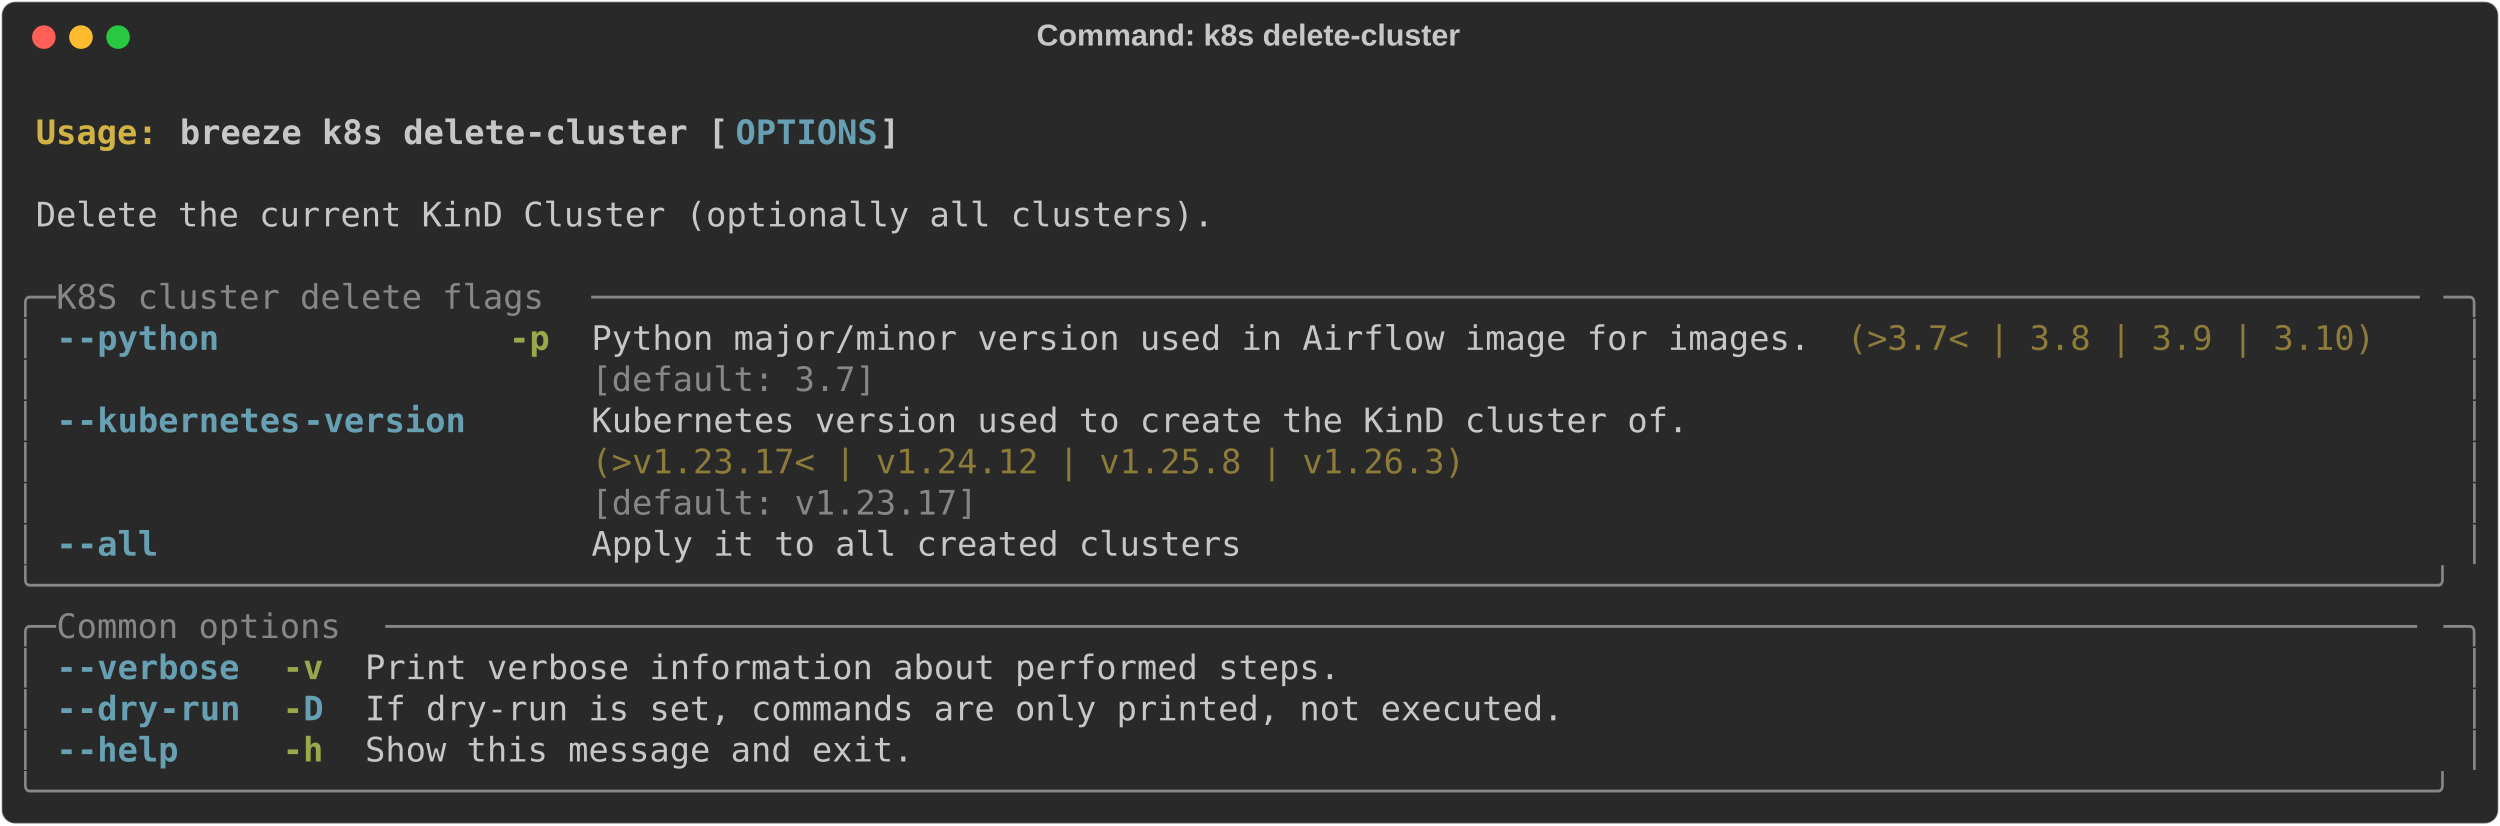
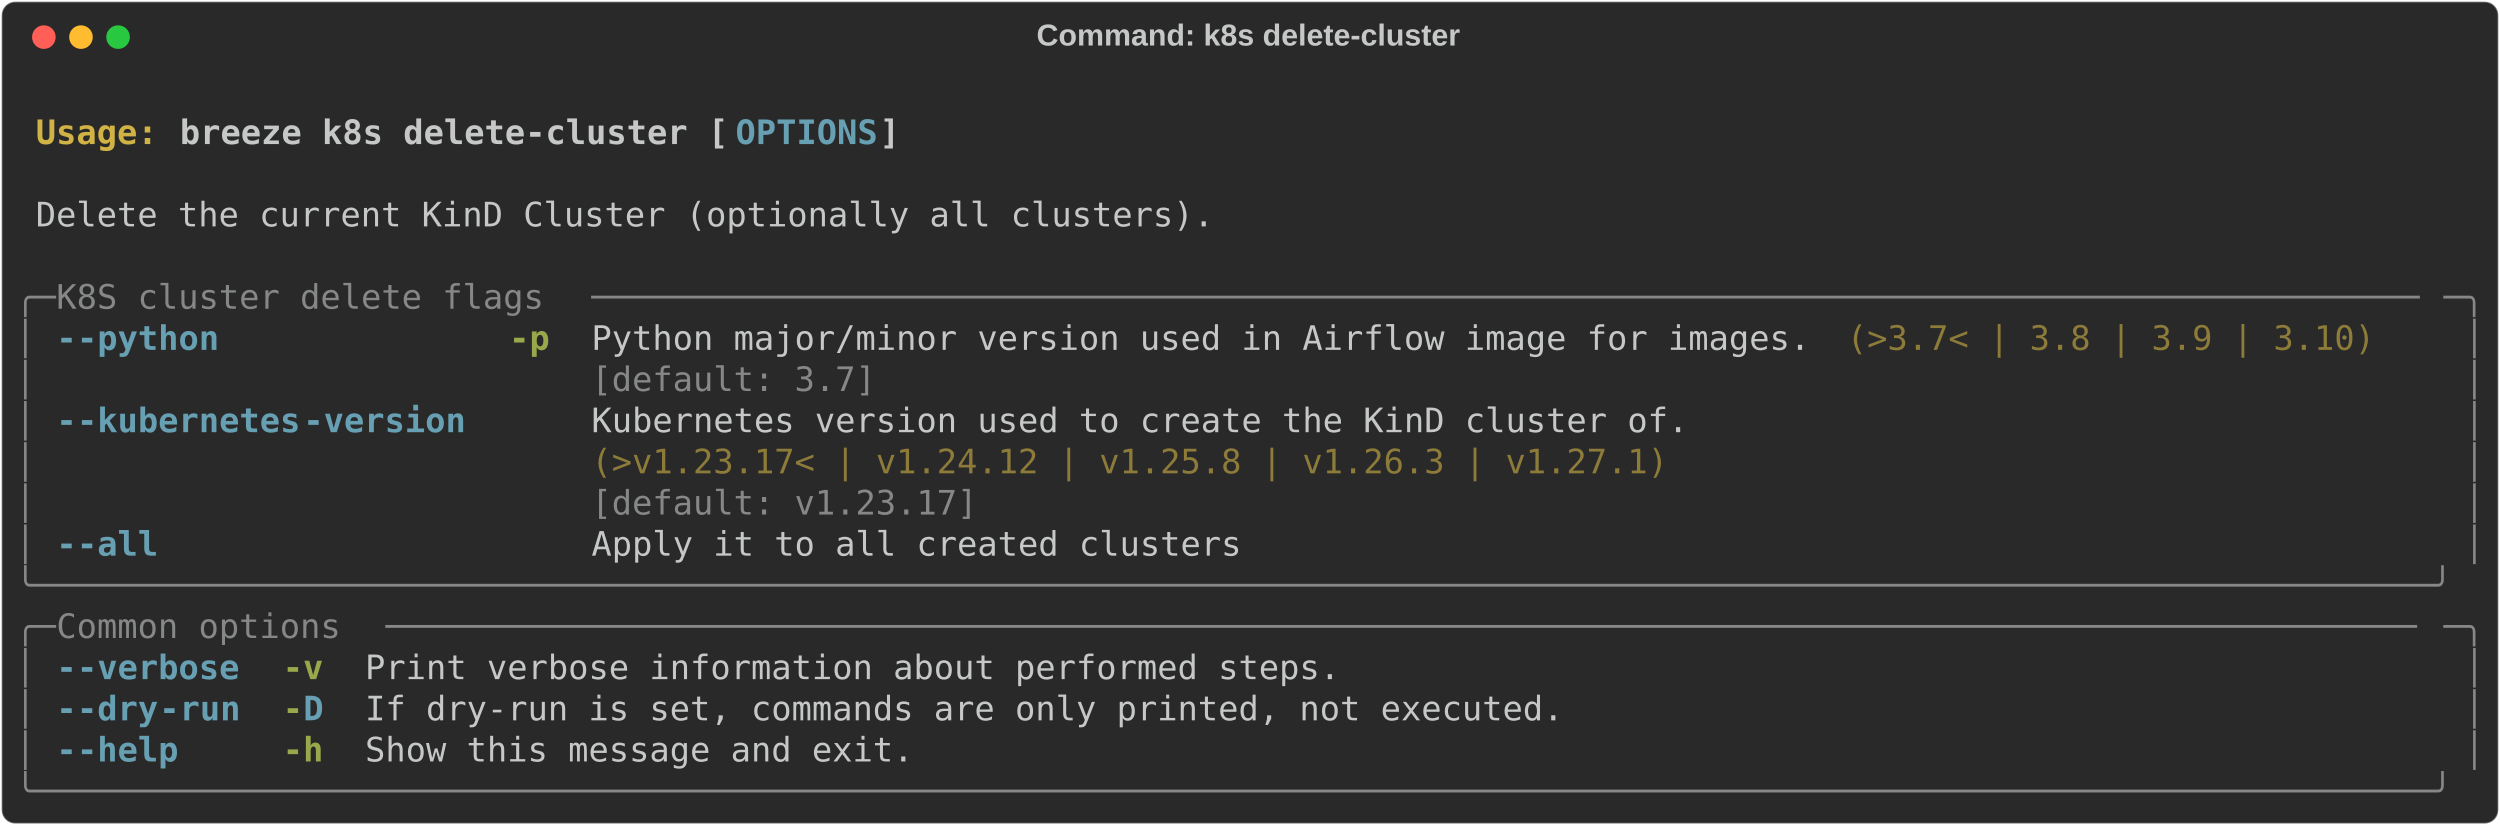
<svg xmlns="http://www.w3.org/2000/svg" class="rich-terminal" viewBox="0 0 1482 489.2">
  <style>

    @font-face {
        font-family: "Fira Code";
        src: local("FiraCode-Regular"),
                url("https://cdnjs.cloudflare.com/ajax/libs/firacode/6.2.0/woff2/FiraCode-Regular.woff2") format("woff2"),
                url("https://cdnjs.cloudflare.com/ajax/libs/firacode/6.2.0/woff/FiraCode-Regular.woff") format("woff");
        font-style: normal;
        font-weight: 400;
    }
    @font-face {
        font-family: "Fira Code";
        src: local("FiraCode-Bold"),
                url("https://cdnjs.cloudflare.com/ajax/libs/firacode/6.2.0/woff2/FiraCode-Bold.woff2") format("woff2"),
                url("https://cdnjs.cloudflare.com/ajax/libs/firacode/6.2.0/woff/FiraCode-Bold.woff") format("woff");
        font-style: bold;
        font-weight: 700;
    }

    .breeze-k8s-delete-cluster-matrix {
        font-family: Fira Code, monospace;
        font-size: 20px;
        line-height: 24.4px;
        font-variant-east-asian: full-width;
    }

    .breeze-k8s-delete-cluster-title {
        font-size: 18px;
        font-weight: bold;
        font-family: arial;
    }

    .breeze-k8s-delete-cluster-r1 { fill: #c5c8c6;font-weight: bold }
.breeze-k8s-delete-cluster-r2 { fill: #c5c8c6 }
.breeze-k8s-delete-cluster-r3 { fill: #d0b344;font-weight: bold }
.breeze-k8s-delete-cluster-r4 { fill: #68a0b3;font-weight: bold }
.breeze-k8s-delete-cluster-r5 { fill: #868887 }
.breeze-k8s-delete-cluster-r6 { fill: #98a84b;font-weight: bold }
.breeze-k8s-delete-cluster-r7 { fill: #8d7b39 }
    </style>
  <defs>
    <clipPath id="breeze-k8s-delete-cluster-clip-terminal">
      <rect x="0" y="0" width="1463.0" height="438.2" />
    </clipPath>
    <clipPath id="breeze-k8s-delete-cluster-line-0">
      <rect x="0" y="1.5" width="1464" height="24.65" />
    </clipPath>
    <clipPath id="breeze-k8s-delete-cluster-line-1">
      <rect x="0" y="25.9" width="1464" height="24.65" />
    </clipPath>
    <clipPath id="breeze-k8s-delete-cluster-line-2">
      <rect x="0" y="50.3" width="1464" height="24.65" />
    </clipPath>
    <clipPath id="breeze-k8s-delete-cluster-line-3">
      <rect x="0" y="74.7" width="1464" height="24.65" />
    </clipPath>
    <clipPath id="breeze-k8s-delete-cluster-line-4">
      <rect x="0" y="99.1" width="1464" height="24.65" />
    </clipPath>
    <clipPath id="breeze-k8s-delete-cluster-line-5">
      <rect x="0" y="123.5" width="1464" height="24.65" />
    </clipPath>
    <clipPath id="breeze-k8s-delete-cluster-line-6">
      <rect x="0" y="147.9" width="1464" height="24.65" />
    </clipPath>
    <clipPath id="breeze-k8s-delete-cluster-line-7">
      <rect x="0" y="172.3" width="1464" height="24.65" />
    </clipPath>
    <clipPath id="breeze-k8s-delete-cluster-line-8">
      <rect x="0" y="196.7" width="1464" height="24.65" />
    </clipPath>
    <clipPath id="breeze-k8s-delete-cluster-line-9">
      <rect x="0" y="221.1" width="1464" height="24.65" />
    </clipPath>
    <clipPath id="breeze-k8s-delete-cluster-line-10">
      <rect x="0" y="245.5" width="1464" height="24.65" />
    </clipPath>
    <clipPath id="breeze-k8s-delete-cluster-line-11">
      <rect x="0" y="269.9" width="1464" height="24.65" />
    </clipPath>
    <clipPath id="breeze-k8s-delete-cluster-line-12">
      <rect x="0" y="294.3" width="1464" height="24.65" />
    </clipPath>
    <clipPath id="breeze-k8s-delete-cluster-line-13">
      <rect x="0" y="318.7" width="1464" height="24.65" />
    </clipPath>
    <clipPath id="breeze-k8s-delete-cluster-line-14">
      <rect x="0" y="343.1" width="1464" height="24.65" />
    </clipPath>
    <clipPath id="breeze-k8s-delete-cluster-line-15">
      <rect x="0" y="367.5" width="1464" height="24.65" />
    </clipPath>
    <clipPath id="breeze-k8s-delete-cluster-line-16">
      <rect x="0" y="391.9" width="1464" height="24.65" />
    </clipPath>
  </defs>
  <rect fill="#292929" stroke="rgba(255,255,255,0.35)" stroke-width="1" x="1" y="1" width="1480" height="487.2" rx="8" />
  <text class="breeze-k8s-delete-cluster-title" fill="#c5c8c6" text-anchor="middle" x="740" y="27">Command: k8s delete-cluster</text>
  <g transform="translate(26,22)">
    <circle cx="0" cy="0" r="7" fill="#ff5f57" />
    <circle cx="22" cy="0" r="7" fill="#febc2e" />
    <circle cx="44" cy="0" r="7" fill="#28c840" />
  </g>
  <g transform="translate(9, 41)" clip-path="url(#breeze-k8s-delete-cluster-clip-terminal)">
    <g class="breeze-k8s-delete-cluster-matrix">
      <text class="breeze-k8s-delete-cluster-r2" x="1464" y="20" textLength="12.2" clip-path="url(#breeze-k8s-delete-cluster-line-0)">
</text>
      <text class="breeze-k8s-delete-cluster-r3" x="12.2" y="44.4" textLength="85.4" clip-path="url(#breeze-k8s-delete-cluster-line-1)">Usage: </text>
      <text class="breeze-k8s-delete-cluster-r1" x="97.6" y="44.4" textLength="329.4" clip-path="url(#breeze-k8s-delete-cluster-line-1)">breeze k8s delete-cluster [</text>
      <text class="breeze-k8s-delete-cluster-r4" x="427" y="44.4" textLength="85.4" clip-path="url(#breeze-k8s-delete-cluster-line-1)">OPTIONS</text>
      <text class="breeze-k8s-delete-cluster-r1" x="512.4" y="44.4" textLength="12.2" clip-path="url(#breeze-k8s-delete-cluster-line-1)">]</text>
      <text class="breeze-k8s-delete-cluster-r2" x="1464" y="44.4" textLength="12.2" clip-path="url(#breeze-k8s-delete-cluster-line-1)">
</text>
      <text class="breeze-k8s-delete-cluster-r2" x="1464" y="68.8" textLength="12.2" clip-path="url(#breeze-k8s-delete-cluster-line-2)">
</text>
      <text class="breeze-k8s-delete-cluster-r2" x="12.2" y="93.2" textLength="707.6" clip-path="url(#breeze-k8s-delete-cluster-line-3)">Delete the current KinD Cluster (optionally all clusters).</text>
      <text class="breeze-k8s-delete-cluster-r2" x="1464" y="93.2" textLength="12.2" clip-path="url(#breeze-k8s-delete-cluster-line-3)">
</text>
      <text class="breeze-k8s-delete-cluster-r2" x="1464" y="117.6" textLength="12.2" clip-path="url(#breeze-k8s-delete-cluster-line-4)">
</text>
      <text class="breeze-k8s-delete-cluster-r5" x="0" y="142" textLength="24.4" clip-path="url(#breeze-k8s-delete-cluster-line-5)">╭─</text>
      <text class="breeze-k8s-delete-cluster-r5" x="24.4" y="142" textLength="317.2" clip-path="url(#breeze-k8s-delete-cluster-line-5)"> K8S cluster delete flags </text>
      <text class="breeze-k8s-delete-cluster-r5" x="341.6" y="142" textLength="1098" clip-path="url(#breeze-k8s-delete-cluster-line-5)">──────────────────────────────────────────────────────────────────────────────────────────</text>
      <text class="breeze-k8s-delete-cluster-r5" x="1439.6" y="142" textLength="24.4" clip-path="url(#breeze-k8s-delete-cluster-line-5)">─╮</text>
      <text class="breeze-k8s-delete-cluster-r2" x="1464" y="142" textLength="12.2" clip-path="url(#breeze-k8s-delete-cluster-line-5)">
</text>
      <text class="breeze-k8s-delete-cluster-r5" x="0" y="166.4" textLength="12.2" clip-path="url(#breeze-k8s-delete-cluster-line-6)">│</text>
      <text class="breeze-k8s-delete-cluster-r4" x="24.4" y="166.4" textLength="12.2" clip-path="url(#breeze-k8s-delete-cluster-line-6)">-</text>
      <text class="breeze-k8s-delete-cluster-r4" x="36.6" y="166.4" textLength="85.4" clip-path="url(#breeze-k8s-delete-cluster-line-6)">-python</text>
      <text class="breeze-k8s-delete-cluster-r6" x="292.8" y="166.4" textLength="24.4" clip-path="url(#breeze-k8s-delete-cluster-line-6)">-p</text>
      <text class="breeze-k8s-delete-cluster-r2" x="341.6" y="166.4" textLength="732" clip-path="url(#breeze-k8s-delete-cluster-line-6)">Python major/minor version used in Airflow image for images.</text>
      <text class="breeze-k8s-delete-cluster-r7" x="1085.8" y="166.4" textLength="317.2" clip-path="url(#breeze-k8s-delete-cluster-line-6)">(&gt;3.7&lt; | 3.8 | 3.9 | 3.10)</text>
      <text class="breeze-k8s-delete-cluster-r5" x="1451.8" y="166.4" textLength="12.2" clip-path="url(#breeze-k8s-delete-cluster-line-6)">│</text>
      <text class="breeze-k8s-delete-cluster-r2" x="1464" y="166.4" textLength="12.2" clip-path="url(#breeze-k8s-delete-cluster-line-6)">
</text>
      <text class="breeze-k8s-delete-cluster-r5" x="0" y="190.8" textLength="12.2" clip-path="url(#breeze-k8s-delete-cluster-line-7)">│</text>
      <text class="breeze-k8s-delete-cluster-r5" x="341.6" y="190.8" textLength="732" clip-path="url(#breeze-k8s-delete-cluster-line-7)">[default: 3.7]                                              </text>
      <text class="breeze-k8s-delete-cluster-r5" x="1451.8" y="190.8" textLength="12.2" clip-path="url(#breeze-k8s-delete-cluster-line-7)">│</text>
      <text class="breeze-k8s-delete-cluster-r2" x="1464" y="190.8" textLength="12.2" clip-path="url(#breeze-k8s-delete-cluster-line-7)">
</text>
      <text class="breeze-k8s-delete-cluster-r5" x="0" y="215.2" textLength="12.2" clip-path="url(#breeze-k8s-delete-cluster-line-8)">│</text>
      <text class="breeze-k8s-delete-cluster-r4" x="24.4" y="215.2" textLength="12.2" clip-path="url(#breeze-k8s-delete-cluster-line-8)">-</text>
      <text class="breeze-k8s-delete-cluster-r4" x="36.6" y="215.2" textLength="134.2" clip-path="url(#breeze-k8s-delete-cluster-line-8)">-kubernetes</text>
      <text class="breeze-k8s-delete-cluster-r4" x="170.8" y="215.2" textLength="97.6" clip-path="url(#breeze-k8s-delete-cluster-line-8)">-version</text>
      <text class="breeze-k8s-delete-cluster-r2" x="341.6" y="215.2" textLength="658.8" clip-path="url(#breeze-k8s-delete-cluster-line-8)">Kubernetes version used to create the KinD cluster of.</text>
      <text class="breeze-k8s-delete-cluster-r5" x="1451.8" y="215.2" textLength="12.2" clip-path="url(#breeze-k8s-delete-cluster-line-8)">│</text>
      <text class="breeze-k8s-delete-cluster-r2" x="1464" y="215.2" textLength="12.2" clip-path="url(#breeze-k8s-delete-cluster-line-8)">
</text>
      <text class="breeze-k8s-delete-cluster-r5" x="0" y="239.6" textLength="12.2" clip-path="url(#breeze-k8s-delete-cluster-line-9)">│</text>
-       <text class="breeze-k8s-delete-cluster-r7" x="341.6" y="239.6" textLength="658.8" clip-path="url(#breeze-k8s-delete-cluster-line-9)">(&gt;v1.23.17&lt; | v1.24.12 | v1.25.8 | v1.26.3)           </text>
+       <text class="breeze-k8s-delete-cluster-r7" x="341.6" y="239.6" textLength="658.8" clip-path="url(#breeze-k8s-delete-cluster-line-9)">(&gt;v1.23.17&lt; | v1.24.12 | v1.25.8 | v1.26.3 | v1.27.1) </text>
      <text class="breeze-k8s-delete-cluster-r5" x="1451.8" y="239.6" textLength="12.2" clip-path="url(#breeze-k8s-delete-cluster-line-9)">│</text>
      <text class="breeze-k8s-delete-cluster-r2" x="1464" y="239.6" textLength="12.2" clip-path="url(#breeze-k8s-delete-cluster-line-9)">
</text>
      <text class="breeze-k8s-delete-cluster-r5" x="0" y="264" textLength="12.2" clip-path="url(#breeze-k8s-delete-cluster-line-10)">│</text>
      <text class="breeze-k8s-delete-cluster-r5" x="341.6" y="264" textLength="658.8" clip-path="url(#breeze-k8s-delete-cluster-line-10)">[default: v1.23.17]                                   </text>
      <text class="breeze-k8s-delete-cluster-r5" x="1451.8" y="264" textLength="12.2" clip-path="url(#breeze-k8s-delete-cluster-line-10)">│</text>
      <text class="breeze-k8s-delete-cluster-r2" x="1464" y="264" textLength="12.2" clip-path="url(#breeze-k8s-delete-cluster-line-10)">
</text>
      <text class="breeze-k8s-delete-cluster-r5" x="0" y="288.4" textLength="12.2" clip-path="url(#breeze-k8s-delete-cluster-line-11)">│</text>
      <text class="breeze-k8s-delete-cluster-r4" x="24.4" y="288.4" textLength="12.2" clip-path="url(#breeze-k8s-delete-cluster-line-11)">-</text>
      <text class="breeze-k8s-delete-cluster-r4" x="36.6" y="288.4" textLength="48.8" clip-path="url(#breeze-k8s-delete-cluster-line-11)">-all</text>
      <text class="breeze-k8s-delete-cluster-r2" x="341.6" y="288.4" textLength="390.4" clip-path="url(#breeze-k8s-delete-cluster-line-11)">Apply it to all created clusters</text>
      <text class="breeze-k8s-delete-cluster-r5" x="1451.8" y="288.4" textLength="12.2" clip-path="url(#breeze-k8s-delete-cluster-line-11)">│</text>
      <text class="breeze-k8s-delete-cluster-r2" x="1464" y="288.4" textLength="12.2" clip-path="url(#breeze-k8s-delete-cluster-line-11)">
</text>
      <text class="breeze-k8s-delete-cluster-r5" x="0" y="312.8" textLength="1464" clip-path="url(#breeze-k8s-delete-cluster-line-12)">╰──────────────────────────────────────────────────────────────────────────────────────────────────────────────────────╯</text>
      <text class="breeze-k8s-delete-cluster-r2" x="1464" y="312.8" textLength="12.2" clip-path="url(#breeze-k8s-delete-cluster-line-12)">
</text>
      <text class="breeze-k8s-delete-cluster-r5" x="0" y="337.2" textLength="24.4" clip-path="url(#breeze-k8s-delete-cluster-line-13)">╭─</text>
      <text class="breeze-k8s-delete-cluster-r5" x="24.4" y="337.2" textLength="195.2" clip-path="url(#breeze-k8s-delete-cluster-line-13)"> Common options </text>
      <text class="breeze-k8s-delete-cluster-r5" x="219.6" y="337.2" textLength="1220" clip-path="url(#breeze-k8s-delete-cluster-line-13)">────────────────────────────────────────────────────────────────────────────────────────────────────</text>
      <text class="breeze-k8s-delete-cluster-r5" x="1439.6" y="337.2" textLength="24.4" clip-path="url(#breeze-k8s-delete-cluster-line-13)">─╮</text>
      <text class="breeze-k8s-delete-cluster-r2" x="1464" y="337.2" textLength="12.2" clip-path="url(#breeze-k8s-delete-cluster-line-13)">
</text>
      <text class="breeze-k8s-delete-cluster-r5" x="0" y="361.6" textLength="12.2" clip-path="url(#breeze-k8s-delete-cluster-line-14)">│</text>
      <text class="breeze-k8s-delete-cluster-r4" x="24.4" y="361.6" textLength="12.2" clip-path="url(#breeze-k8s-delete-cluster-line-14)">-</text>
      <text class="breeze-k8s-delete-cluster-r4" x="36.6" y="361.6" textLength="97.6" clip-path="url(#breeze-k8s-delete-cluster-line-14)">-verbose</text>
      <text class="breeze-k8s-delete-cluster-r6" x="158.6" y="361.6" textLength="24.4" clip-path="url(#breeze-k8s-delete-cluster-line-14)">-v</text>
      <text class="breeze-k8s-delete-cluster-r2" x="207.4" y="361.6" textLength="585.6" clip-path="url(#breeze-k8s-delete-cluster-line-14)">Print verbose information about performed steps.</text>
      <text class="breeze-k8s-delete-cluster-r5" x="1451.8" y="361.6" textLength="12.2" clip-path="url(#breeze-k8s-delete-cluster-line-14)">│</text>
      <text class="breeze-k8s-delete-cluster-r2" x="1464" y="361.6" textLength="12.2" clip-path="url(#breeze-k8s-delete-cluster-line-14)">
</text>
      <text class="breeze-k8s-delete-cluster-r5" x="0" y="386" textLength="12.2" clip-path="url(#breeze-k8s-delete-cluster-line-15)">│</text>
      <text class="breeze-k8s-delete-cluster-r4" x="24.4" y="386" textLength="12.2" clip-path="url(#breeze-k8s-delete-cluster-line-15)">-</text>
      <text class="breeze-k8s-delete-cluster-r4" x="36.6" y="386" textLength="48.8" clip-path="url(#breeze-k8s-delete-cluster-line-15)">-dry</text>
      <text class="breeze-k8s-delete-cluster-r4" x="85.4" y="386" textLength="48.8" clip-path="url(#breeze-k8s-delete-cluster-line-15)">-run</text>
      <text class="breeze-k8s-delete-cluster-r6" x="158.6" y="386" textLength="12.2" clip-path="url(#breeze-k8s-delete-cluster-line-15)">-</text>
      <text class="breeze-k8s-delete-cluster-r4" x="170.8" y="386" textLength="12.2" clip-path="url(#breeze-k8s-delete-cluster-line-15)">D</text>
      <text class="breeze-k8s-delete-cluster-r2" x="207.4" y="386" textLength="719.8" clip-path="url(#breeze-k8s-delete-cluster-line-15)">If dry-run is set, commands are only printed, not executed.</text>
      <text class="breeze-k8s-delete-cluster-r5" x="1451.8" y="386" textLength="12.2" clip-path="url(#breeze-k8s-delete-cluster-line-15)">│</text>
      <text class="breeze-k8s-delete-cluster-r2" x="1464" y="386" textLength="12.2" clip-path="url(#breeze-k8s-delete-cluster-line-15)">
</text>
      <text class="breeze-k8s-delete-cluster-r5" x="0" y="410.4" textLength="12.2" clip-path="url(#breeze-k8s-delete-cluster-line-16)">│</text>
      <text class="breeze-k8s-delete-cluster-r4" x="24.4" y="410.4" textLength="12.2" clip-path="url(#breeze-k8s-delete-cluster-line-16)">-</text>
      <text class="breeze-k8s-delete-cluster-r4" x="36.6" y="410.4" textLength="61" clip-path="url(#breeze-k8s-delete-cluster-line-16)">-help</text>
      <text class="breeze-k8s-delete-cluster-r6" x="158.6" y="410.4" textLength="24.4" clip-path="url(#breeze-k8s-delete-cluster-line-16)">-h</text>
      <text class="breeze-k8s-delete-cluster-r2" x="207.4" y="410.4" textLength="329.4" clip-path="url(#breeze-k8s-delete-cluster-line-16)">Show this message and exit.</text>
      <text class="breeze-k8s-delete-cluster-r5" x="1451.8" y="410.4" textLength="12.2" clip-path="url(#breeze-k8s-delete-cluster-line-16)">│</text>
      <text class="breeze-k8s-delete-cluster-r2" x="1464" y="410.4" textLength="12.2" clip-path="url(#breeze-k8s-delete-cluster-line-16)">
</text>
      <text class="breeze-k8s-delete-cluster-r5" x="0" y="434.8" textLength="1464" clip-path="url(#breeze-k8s-delete-cluster-line-17)">╰──────────────────────────────────────────────────────────────────────────────────────────────────────────────────────╯</text>
      <text class="breeze-k8s-delete-cluster-r2" x="1464" y="434.8" textLength="12.2" clip-path="url(#breeze-k8s-delete-cluster-line-17)">
</text>
    </g>
  </g>
</svg>
